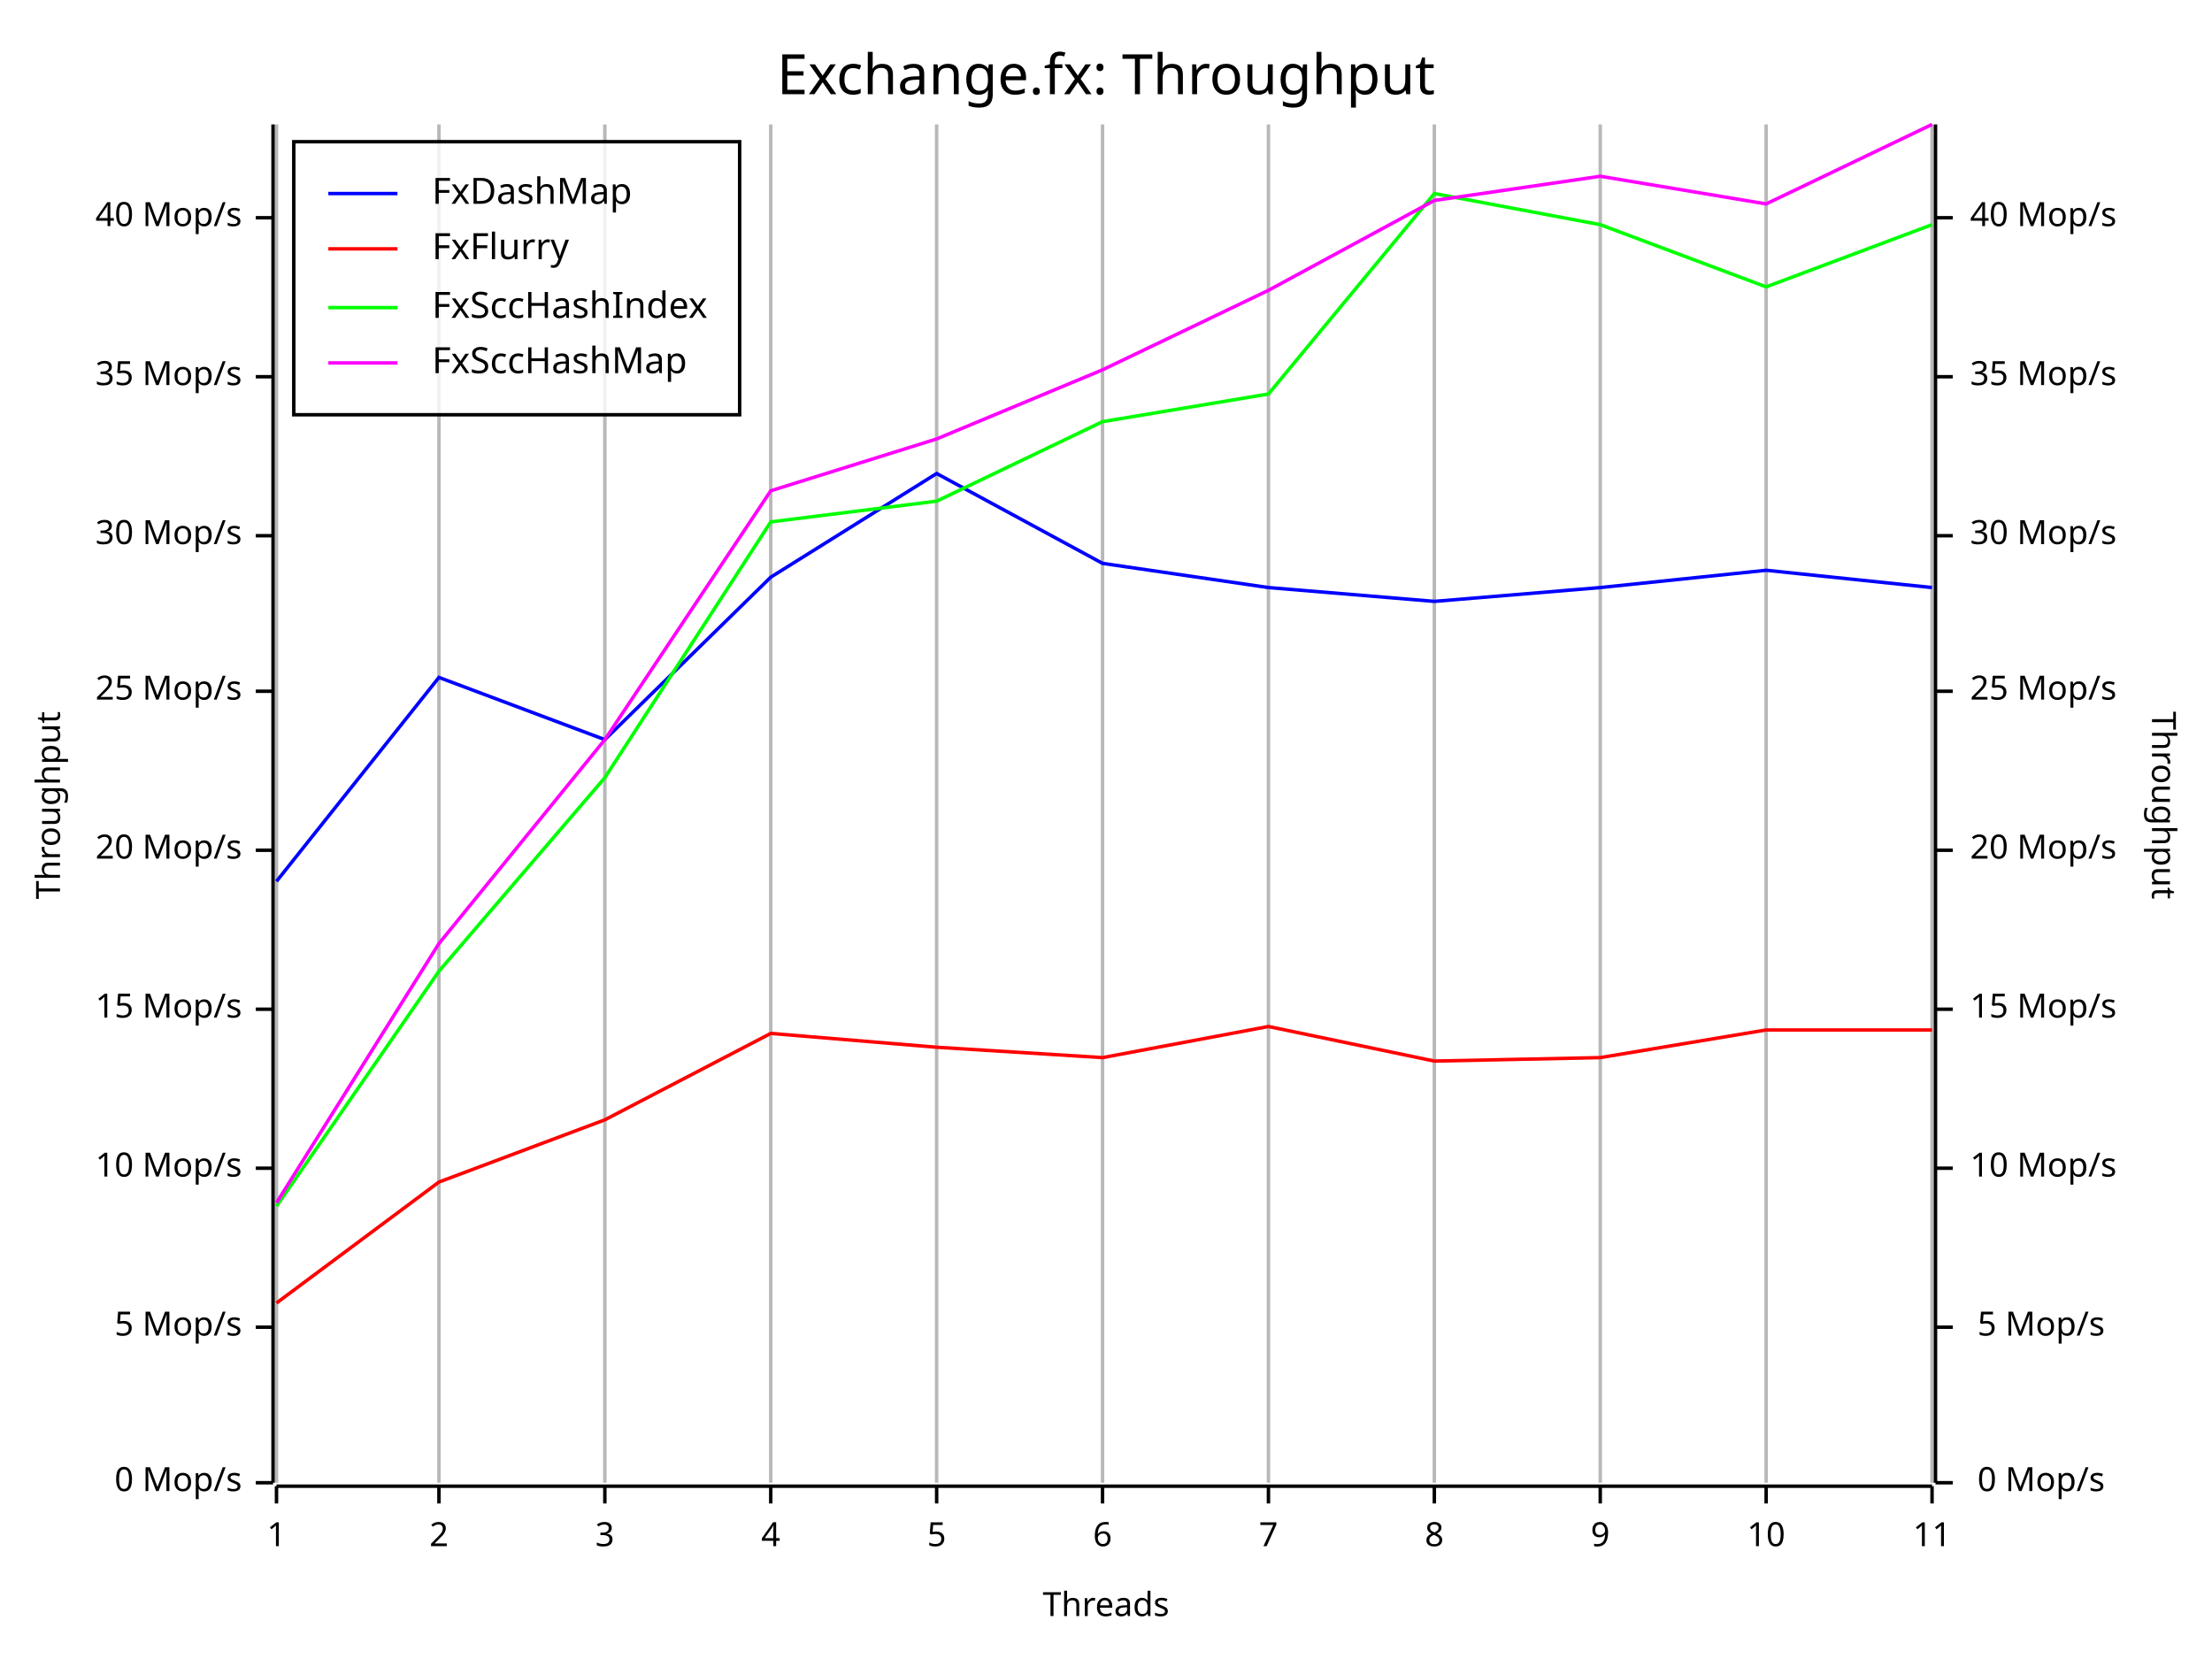
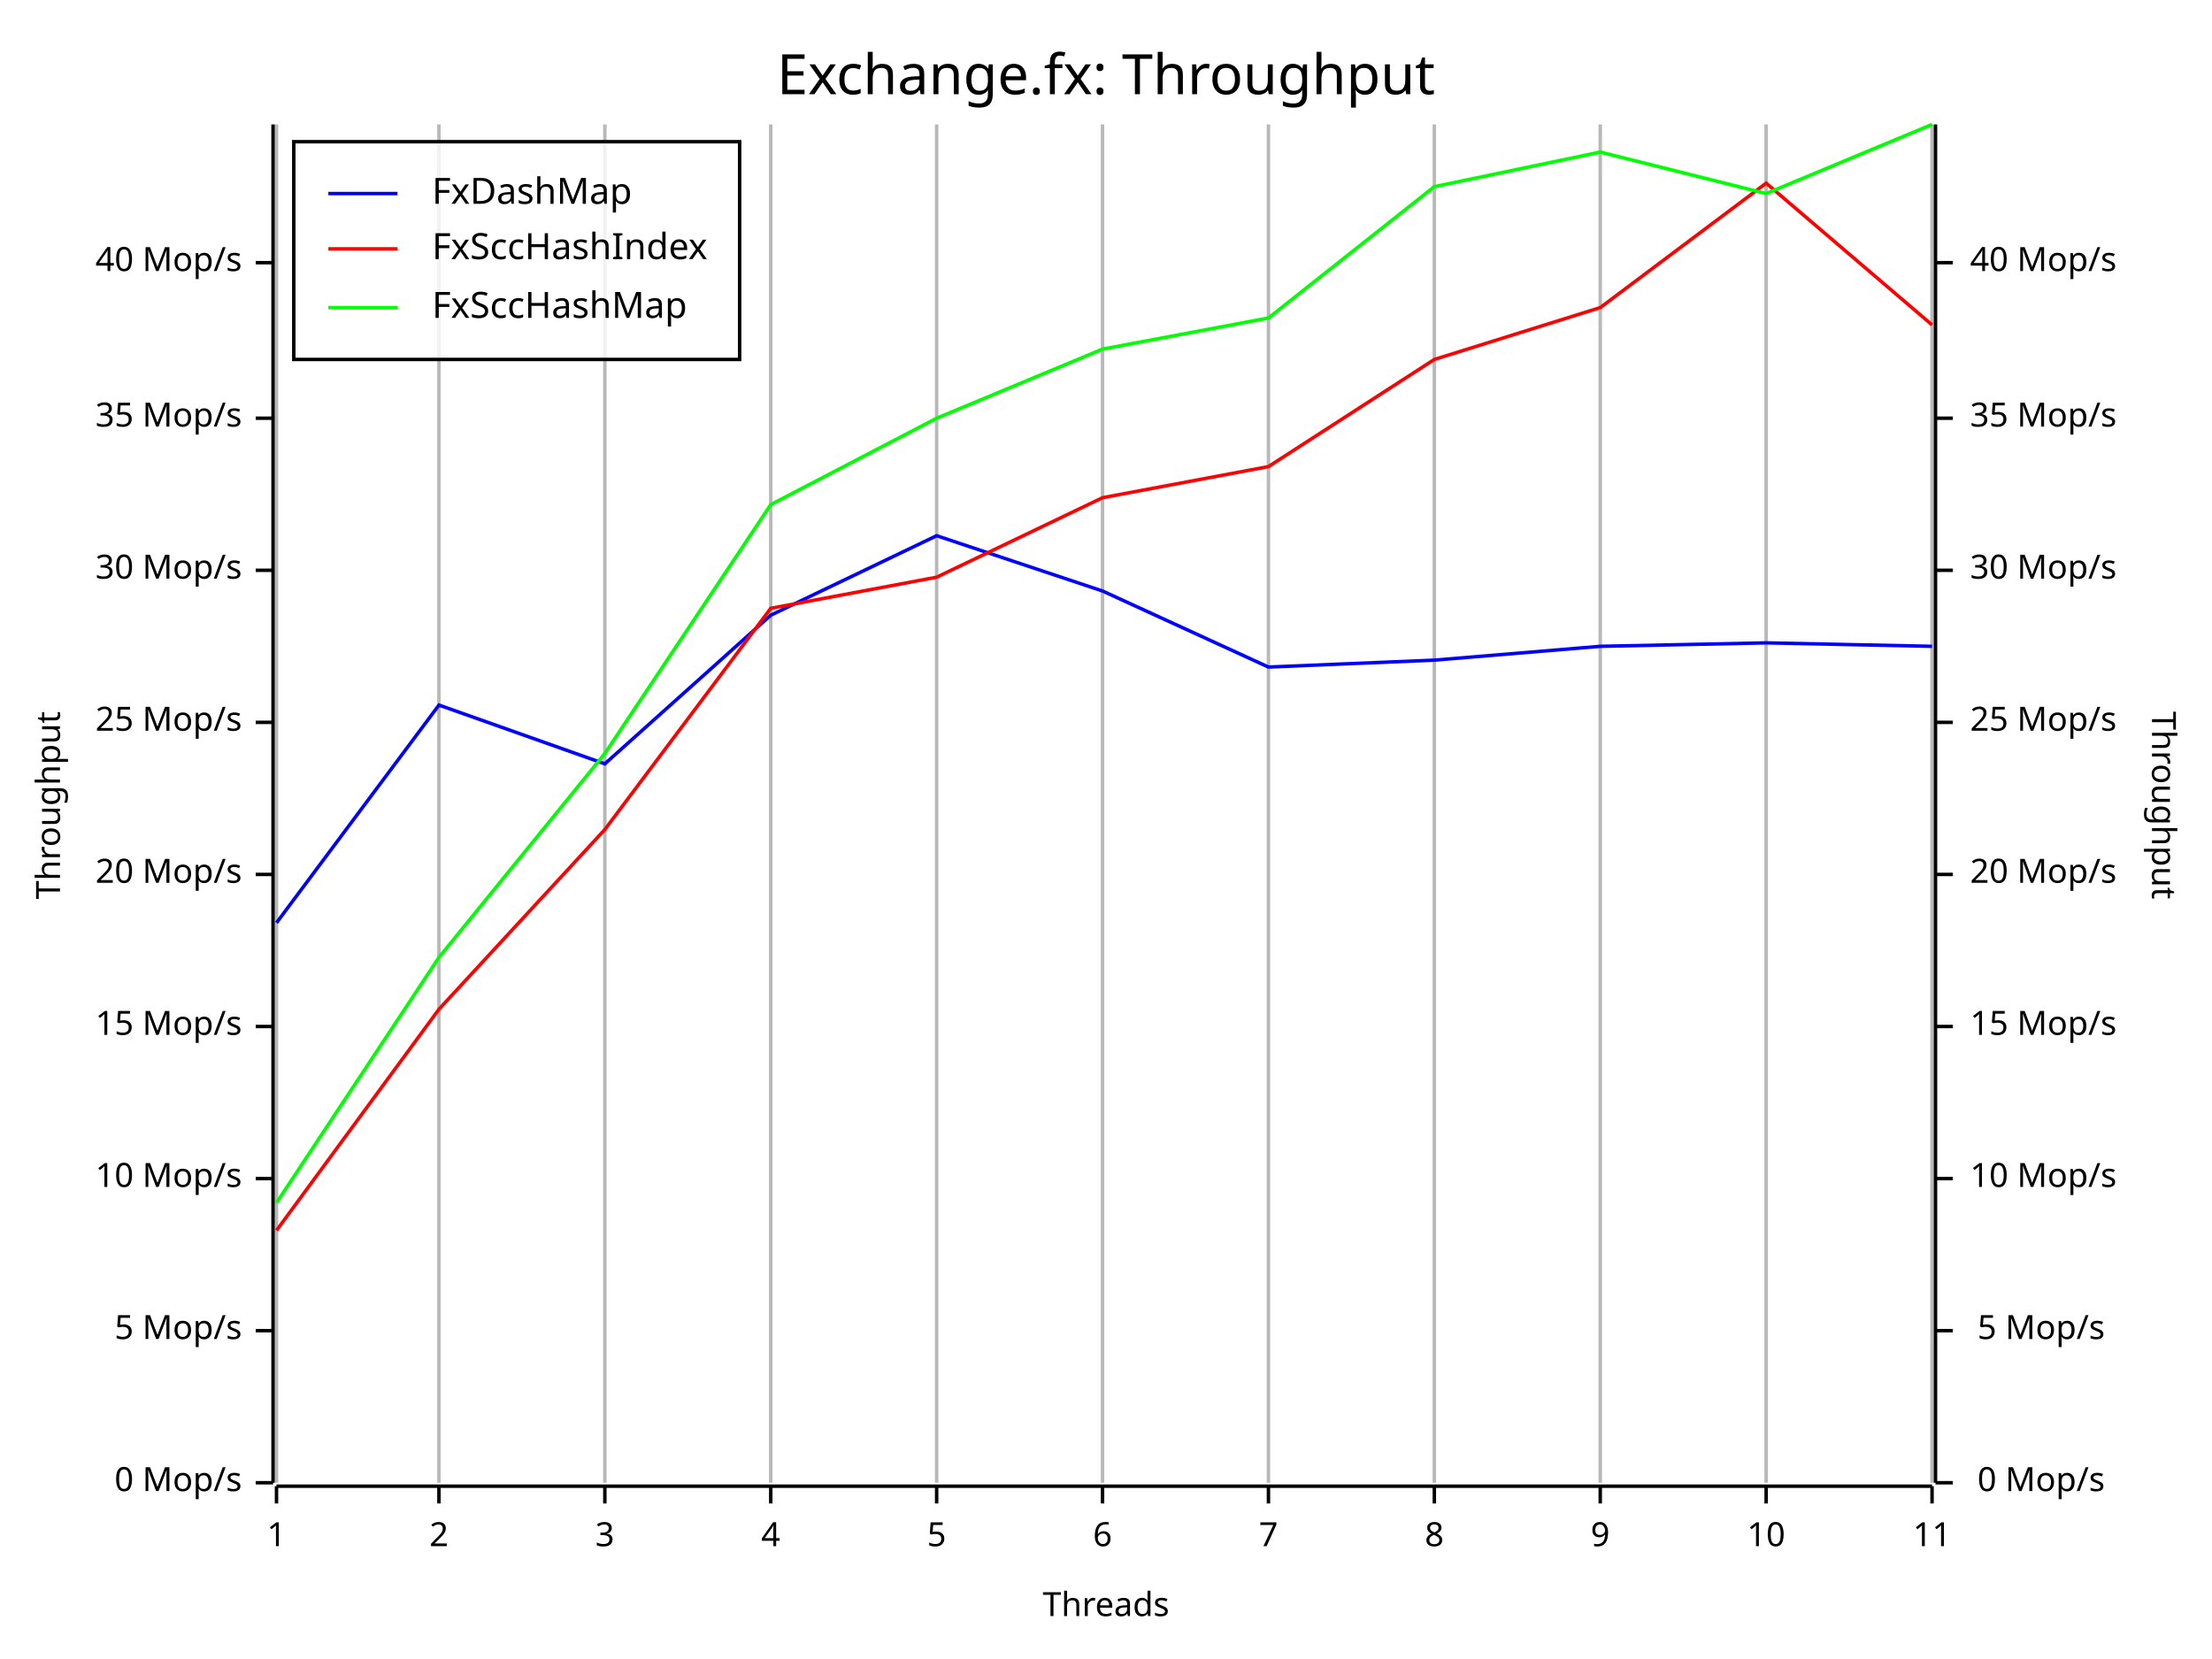
<svg xmlns="http://www.w3.org/2000/svg" width="640" height="480" viewBox="0 0 640 480">
  <rect x="0" y="0" width="640" height="480" opacity="1" fill="#FFFFFF" stroke="none" />
  <text x="320" y="15" dy="0.76em" text-anchor="middle" font-family="Fira Code" font-size="16.129" opacity="1" fill="#000000">
Exchange.fx: Throughput
</text>
  <line opacity="0.1" stroke="#000000" stroke-width="1" x1="80" y1="429" x2="80" y2="36" />
  <line opacity="0.1" stroke="#000000" stroke-width="1" x1="127" y1="429" x2="127" y2="36" />
  <line opacity="0.1" stroke="#000000" stroke-width="1" x1="175" y1="429" x2="175" y2="36" />
  <line opacity="0.1" stroke="#000000" stroke-width="1" x1="223" y1="429" x2="223" y2="36" />
  <line opacity="0.1" stroke="#000000" stroke-width="1" x1="271" y1="429" x2="271" y2="36" />
  <line opacity="0.1" stroke="#000000" stroke-width="1" x1="319" y1="429" x2="319" y2="36" />
  <line opacity="0.1" stroke="#000000" stroke-width="1" x1="367" y1="429" x2="367" y2="36" />
  <line opacity="0.1" stroke="#000000" stroke-width="1" x1="415" y1="429" x2="415" y2="36" />
  <line opacity="0.1" stroke="#000000" stroke-width="1" x1="463" y1="429" x2="463" y2="36" />
  <line opacity="0.1" stroke="#000000" stroke-width="1" x1="511" y1="429" x2="511" y2="36" />
  <line opacity="0.1" stroke="#000000" stroke-width="1" x1="559" y1="429" x2="559" y2="36" />
  <text x="10" y="233" dy="0.76em" text-anchor="middle" font-family="sans-serif" font-size="9.677" opacity="1" fill="#000000" transform="rotate(270, 10, 233)">
Throughput
</text>
  <text x="320" y="470" dy="-0.5ex" text-anchor="middle" font-family="sans-serif" font-size="9.677" opacity="1" fill="#000000">
Threads
</text>
  <text x="630" y="233" dy="0.76em" text-anchor="middle" font-family="sans-serif" font-size="9.677" opacity="1" fill="#000000" transform="rotate(90, 630, 233)">
Throughput
</text>
  <line opacity="0.2" stroke="#000000" stroke-width="1" x1="80" y1="429" x2="80" y2="36" />
  <line opacity="0.2" stroke="#000000" stroke-width="1" x1="127" y1="429" x2="127" y2="36" />
  <line opacity="0.2" stroke="#000000" stroke-width="1" x1="175" y1="429" x2="175" y2="36" />
  <line opacity="0.2" stroke="#000000" stroke-width="1" x1="223" y1="429" x2="223" y2="36" />
  <line opacity="0.2" stroke="#000000" stroke-width="1" x1="271" y1="429" x2="271" y2="36" />
  <line opacity="0.2" stroke="#000000" stroke-width="1" x1="319" y1="429" x2="319" y2="36" />
  <line opacity="0.2" stroke="#000000" stroke-width="1" x1="367" y1="429" x2="367" y2="36" />
  <line opacity="0.2" stroke="#000000" stroke-width="1" x1="415" y1="429" x2="415" y2="36" />
  <line opacity="0.2" stroke="#000000" stroke-width="1" x1="463" y1="429" x2="463" y2="36" />
  <line opacity="0.2" stroke="#000000" stroke-width="1" x1="511" y1="429" x2="511" y2="36" />
  <line opacity="0.2" stroke="#000000" stroke-width="1" x1="559" y1="429" x2="559" y2="36" />
  <polyline fill="none" opacity="1" stroke="#000000" stroke-width="1" points="79,36 79,429 " />
  <text x="70" y="429" dy="0.5ex" text-anchor="end" font-family="sans-serif" font-size="9.677" opacity="1" fill="#000000">
0 Mop/s
</text>
  <polyline fill="none" opacity="1" stroke="#000000" stroke-width="1" points="74,429 79,429 " />
-   <text x="70" y="384" dy="0.5ex" text-anchor="end" font-family="sans-serif" font-size="9.677" opacity="1" fill="#000000">
+   <text x="70" y="385" dy="0.5ex" text-anchor="end" font-family="sans-serif" font-size="9.677" opacity="1" fill="#000000">
5 Mop/s
</text>
-   <polyline fill="none" opacity="1" stroke="#000000" stroke-width="1" points="74,384 79,384 " />
-   <text x="70" y="338" dy="0.5ex" text-anchor="end" font-family="sans-serif" font-size="9.677" opacity="1" fill="#000000">
+   <polyline fill="none" opacity="1" stroke="#000000" stroke-width="1" points="74,385 79,385 " />
+   <text x="70" y="341" dy="0.5ex" text-anchor="end" font-family="sans-serif" font-size="9.677" opacity="1" fill="#000000">
10 Mop/s
</text>
-   <polyline fill="none" opacity="1" stroke="#000000" stroke-width="1" points="74,338 79,338 " />
-   <text x="70" y="292" dy="0.5ex" text-anchor="end" font-family="sans-serif" font-size="9.677" opacity="1" fill="#000000">
+   <polyline fill="none" opacity="1" stroke="#000000" stroke-width="1" points="74,341 79,341 " />
+   <text x="70" y="297" dy="0.5ex" text-anchor="end" font-family="sans-serif" font-size="9.677" opacity="1" fill="#000000">
15 Mop/s
</text>
-   <polyline fill="none" opacity="1" stroke="#000000" stroke-width="1" points="74,292 79,292 " />
-   <text x="70" y="246" dy="0.5ex" text-anchor="end" font-family="sans-serif" font-size="9.677" opacity="1" fill="#000000">
+   <polyline fill="none" opacity="1" stroke="#000000" stroke-width="1" points="74,297 79,297 " />
+   <text x="70" y="253" dy="0.5ex" text-anchor="end" font-family="sans-serif" font-size="9.677" opacity="1" fill="#000000">
20 Mop/s
</text>
-   <polyline fill="none" opacity="1" stroke="#000000" stroke-width="1" points="74,246 79,246 " />
-   <text x="70" y="200" dy="0.5ex" text-anchor="end" font-family="sans-serif" font-size="9.677" opacity="1" fill="#000000">
+   <polyline fill="none" opacity="1" stroke="#000000" stroke-width="1" points="74,253 79,253 " />
+   <text x="70" y="209" dy="0.5ex" text-anchor="end" font-family="sans-serif" font-size="9.677" opacity="1" fill="#000000">
25 Mop/s
</text>
-   <polyline fill="none" opacity="1" stroke="#000000" stroke-width="1" points="74,200 79,200 " />
-   <text x="70" y="155" dy="0.5ex" text-anchor="end" font-family="sans-serif" font-size="9.677" opacity="1" fill="#000000">
+   <polyline fill="none" opacity="1" stroke="#000000" stroke-width="1" points="74,209 79,209 " />
+   <text x="70" y="165" dy="0.5ex" text-anchor="end" font-family="sans-serif" font-size="9.677" opacity="1" fill="#000000">
30 Mop/s
</text>
-   <polyline fill="none" opacity="1" stroke="#000000" stroke-width="1" points="74,155 79,155 " />
-   <text x="70" y="109" dy="0.5ex" text-anchor="end" font-family="sans-serif" font-size="9.677" opacity="1" fill="#000000">
+   <polyline fill="none" opacity="1" stroke="#000000" stroke-width="1" points="74,165 79,165 " />
+   <text x="70" y="121" dy="0.5ex" text-anchor="end" font-family="sans-serif" font-size="9.677" opacity="1" fill="#000000">
35 Mop/s
</text>
-   <polyline fill="none" opacity="1" stroke="#000000" stroke-width="1" points="74,109 79,109 " />
-   <text x="70" y="63" dy="0.5ex" text-anchor="end" font-family="sans-serif" font-size="9.677" opacity="1" fill="#000000">
+   <polyline fill="none" opacity="1" stroke="#000000" stroke-width="1" points="74,121 79,121 " />
+   <text x="70" y="76" dy="0.5ex" text-anchor="end" font-family="sans-serif" font-size="9.677" opacity="1" fill="#000000">
40 Mop/s
</text>
-   <polyline fill="none" opacity="1" stroke="#000000" stroke-width="1" points="74,63 79,63 " />
+   <polyline fill="none" opacity="1" stroke="#000000" stroke-width="1" points="74,76 79,76 " />
  <polyline fill="none" opacity="1" stroke="#000000" stroke-width="1" points="80,430 559,430 " />
  <text x="80" y="440" dy="0.76em" text-anchor="middle" font-family="sans-serif" font-size="9.677" opacity="1" fill="#000000">
1
</text>
  <polyline fill="none" opacity="1" stroke="#000000" stroke-width="1" points="80,430 80,435 " />
  <text x="127" y="440" dy="0.76em" text-anchor="middle" font-family="sans-serif" font-size="9.677" opacity="1" fill="#000000">
2
</text>
  <polyline fill="none" opacity="1" stroke="#000000" stroke-width="1" points="127,430 127,435 " />
  <text x="175" y="440" dy="0.76em" text-anchor="middle" font-family="sans-serif" font-size="9.677" opacity="1" fill="#000000">
3
</text>
  <polyline fill="none" opacity="1" stroke="#000000" stroke-width="1" points="175,430 175,435 " />
  <text x="223" y="440" dy="0.76em" text-anchor="middle" font-family="sans-serif" font-size="9.677" opacity="1" fill="#000000">
4
</text>
  <polyline fill="none" opacity="1" stroke="#000000" stroke-width="1" points="223,430 223,435 " />
  <text x="271" y="440" dy="0.76em" text-anchor="middle" font-family="sans-serif" font-size="9.677" opacity="1" fill="#000000">
5
</text>
  <polyline fill="none" opacity="1" stroke="#000000" stroke-width="1" points="271,430 271,435 " />
  <text x="319" y="440" dy="0.76em" text-anchor="middle" font-family="sans-serif" font-size="9.677" opacity="1" fill="#000000">
6
</text>
  <polyline fill="none" opacity="1" stroke="#000000" stroke-width="1" points="319,430 319,435 " />
  <text x="367" y="440" dy="0.76em" text-anchor="middle" font-family="sans-serif" font-size="9.677" opacity="1" fill="#000000">
7
</text>
  <polyline fill="none" opacity="1" stroke="#000000" stroke-width="1" points="367,430 367,435 " />
  <text x="415" y="440" dy="0.76em" text-anchor="middle" font-family="sans-serif" font-size="9.677" opacity="1" fill="#000000">
8
</text>
  <polyline fill="none" opacity="1" stroke="#000000" stroke-width="1" points="415,430 415,435 " />
  <text x="463" y="440" dy="0.76em" text-anchor="middle" font-family="sans-serif" font-size="9.677" opacity="1" fill="#000000">
9
</text>
  <polyline fill="none" opacity="1" stroke="#000000" stroke-width="1" points="463,430 463,435 " />
  <text x="511" y="440" dy="0.76em" text-anchor="middle" font-family="sans-serif" font-size="9.677" opacity="1" fill="#000000">
10
</text>
  <polyline fill="none" opacity="1" stroke="#000000" stroke-width="1" points="511,430 511,435 " />
  <text x="559" y="440" dy="0.76em" text-anchor="middle" font-family="sans-serif" font-size="9.677" opacity="1" fill="#000000">
11
</text>
  <polyline fill="none" opacity="1" stroke="#000000" stroke-width="1" points="559,430 559,435 " />
  <polyline fill="none" opacity="1" stroke="#000000" stroke-width="1" points="560,36 560,429 " />
  <text x="609" y="429" dy="0.5ex" text-anchor="end" font-family="sans-serif" font-size="9.677" opacity="1" fill="#000000">
0 Mop/s
</text>
  <polyline fill="none" opacity="1" stroke="#000000" stroke-width="1" points="560,429 565,429 " />
-   <text x="609" y="384" dy="0.5ex" text-anchor="end" font-family="sans-serif" font-size="9.677" opacity="1" fill="#000000">
+   <text x="609" y="385" dy="0.5ex" text-anchor="end" font-family="sans-serif" font-size="9.677" opacity="1" fill="#000000">
5 Mop/s
</text>
-   <polyline fill="none" opacity="1" stroke="#000000" stroke-width="1" points="560,384 565,384 " />
-   <text x="570" y="338" dy="0.5ex" text-anchor="start" font-family="sans-serif" font-size="9.677" opacity="1" fill="#000000">
+   <polyline fill="none" opacity="1" stroke="#000000" stroke-width="1" points="560,385 565,385 " />
+   <text x="570" y="341" dy="0.5ex" text-anchor="start" font-family="sans-serif" font-size="9.677" opacity="1" fill="#000000">
10 Mop/s
</text>
-   <polyline fill="none" opacity="1" stroke="#000000" stroke-width="1" points="560,338 565,338 " />
-   <text x="570" y="292" dy="0.5ex" text-anchor="start" font-family="sans-serif" font-size="9.677" opacity="1" fill="#000000">
+   <polyline fill="none" opacity="1" stroke="#000000" stroke-width="1" points="560,341 565,341 " />
+   <text x="570" y="297" dy="0.5ex" text-anchor="start" font-family="sans-serif" font-size="9.677" opacity="1" fill="#000000">
15 Mop/s
</text>
-   <polyline fill="none" opacity="1" stroke="#000000" stroke-width="1" points="560,292 565,292 " />
-   <text x="570" y="246" dy="0.5ex" text-anchor="start" font-family="sans-serif" font-size="9.677" opacity="1" fill="#000000">
+   <polyline fill="none" opacity="1" stroke="#000000" stroke-width="1" points="560,297 565,297 " />
+   <text x="570" y="253" dy="0.5ex" text-anchor="start" font-family="sans-serif" font-size="9.677" opacity="1" fill="#000000">
20 Mop/s
</text>
-   <polyline fill="none" opacity="1" stroke="#000000" stroke-width="1" points="560,246 565,246 " />
-   <text x="570" y="200" dy="0.5ex" text-anchor="start" font-family="sans-serif" font-size="9.677" opacity="1" fill="#000000">
+   <polyline fill="none" opacity="1" stroke="#000000" stroke-width="1" points="560,253 565,253 " />
+   <text x="570" y="209" dy="0.5ex" text-anchor="start" font-family="sans-serif" font-size="9.677" opacity="1" fill="#000000">
25 Mop/s
</text>
-   <polyline fill="none" opacity="1" stroke="#000000" stroke-width="1" points="560,200 565,200 " />
-   <text x="570" y="155" dy="0.5ex" text-anchor="start" font-family="sans-serif" font-size="9.677" opacity="1" fill="#000000">
+   <polyline fill="none" opacity="1" stroke="#000000" stroke-width="1" points="560,209 565,209 " />
+   <text x="570" y="165" dy="0.5ex" text-anchor="start" font-family="sans-serif" font-size="9.677" opacity="1" fill="#000000">
30 Mop/s
</text>
-   <polyline fill="none" opacity="1" stroke="#000000" stroke-width="1" points="560,155 565,155 " />
-   <text x="570" y="109" dy="0.5ex" text-anchor="start" font-family="sans-serif" font-size="9.677" opacity="1" fill="#000000">
+   <polyline fill="none" opacity="1" stroke="#000000" stroke-width="1" points="560,165 565,165 " />
+   <text x="570" y="121" dy="0.5ex" text-anchor="start" font-family="sans-serif" font-size="9.677" opacity="1" fill="#000000">
35 Mop/s
</text>
-   <polyline fill="none" opacity="1" stroke="#000000" stroke-width="1" points="560,109 565,109 " />
-   <text x="570" y="63" dy="0.5ex" text-anchor="start" font-family="sans-serif" font-size="9.677" opacity="1" fill="#000000">
+   <polyline fill="none" opacity="1" stroke="#000000" stroke-width="1" points="560,121 565,121 " />
+   <text x="570" y="76" dy="0.5ex" text-anchor="start" font-family="sans-serif" font-size="9.677" opacity="1" fill="#000000">
40 Mop/s
</text>
-   <polyline fill="none" opacity="1" stroke="#000000" stroke-width="1" points="560,63 565,63 " />
-   <polyline fill="none" opacity="1" stroke="#0000FF" stroke-width="1" points="80,255 127,196 175,214 223,167 271,137 319,163 367,170 415,174 463,170 511,165 559,170 " />
-   <polyline fill="none" opacity="1" stroke="#FF0000" stroke-width="1" points="80,377 127,342 175,324 223,299 271,303 319,306 367,297 415,307 463,306 511,298 559,298 " />
-   <polyline fill="none" opacity="1" stroke="#00FF00" stroke-width="1" points="80,349 127,281 175,225 223,151 271,145 319,122 367,114 415,56 463,65 511,83 559,65 " />
-   <polyline fill="none" opacity="1" stroke="#FF00FF" stroke-width="1" points="80,348 127,273 175,214 223,142 271,127 319,107 367,84 415,58 463,51 511,59 559,36 " />
-   <rect x="85" y="41" width="129" height="79" opacity="0.8" fill="#FFFFFF" stroke="none" />
-   <rect x="85" y="41" width="129" height="79" opacity="1" fill="none" stroke="#000000" />
+   <polyline fill="none" opacity="1" stroke="#000000" stroke-width="1" points="560,76 565,76 " />
+   <polyline fill="none" opacity="1" stroke="#0000FF" stroke-width="1" points="80,267 127,204 175,221 223,178 271,155 319,171 367,193 415,191 463,187 511,186 559,187 " />
+   <polyline fill="none" opacity="1" stroke="#FF0000" stroke-width="1" points="80,356 127,292 175,240 223,176 271,167 319,144 367,135 415,104 463,89 511,53 559,94 " />
+   <polyline fill="none" opacity="1" stroke="#00FF00" stroke-width="1" points="80,348 127,277 175,218 223,146 271,121 319,101 367,92 415,54 463,44 511,56 559,36 " />
+   <rect x="85" y="41" width="129" height="63" opacity="0.8" fill="#FFFFFF" stroke="none" />
+   <rect x="85" y="41" width="129" height="63" opacity="1" fill="none" stroke="#000000" />
  <text x="125" y="51" dy="0.76em" text-anchor="start" font-family="Fira Code" font-size="10.484" opacity="1" fill="#000000">
FxDashMap
</text>
  <text x="125" y="67" dy="0.76em" text-anchor="start" font-family="Fira Code" font-size="10.484" opacity="1" fill="#000000">
- FxFlurry
+ FxSccHashIndex
</text>
  <text x="125" y="84" dy="0.76em" text-anchor="start" font-family="Fira Code" font-size="10.484" opacity="1" fill="#000000">
- FxSccHashIndex
- </text>
-   <text x="125" y="100" dy="0.76em" text-anchor="start" font-family="Fira Code" font-size="10.484" opacity="1" fill="#000000">
FxSccHashMap
</text>
  <polyline fill="none" opacity="1" stroke="#0000FF" stroke-width="1" points="95,56 115,56 " />
  <polyline fill="none" opacity="1" stroke="#FF0000" stroke-width="1" points="95,72 115,72 " />
  <polyline fill="none" opacity="1" stroke="#00FF00" stroke-width="1" points="95,89 115,89 " />
-   <polyline fill="none" opacity="1" stroke="#FF00FF" stroke-width="1" points="95,105 115,105 " />
</svg>
